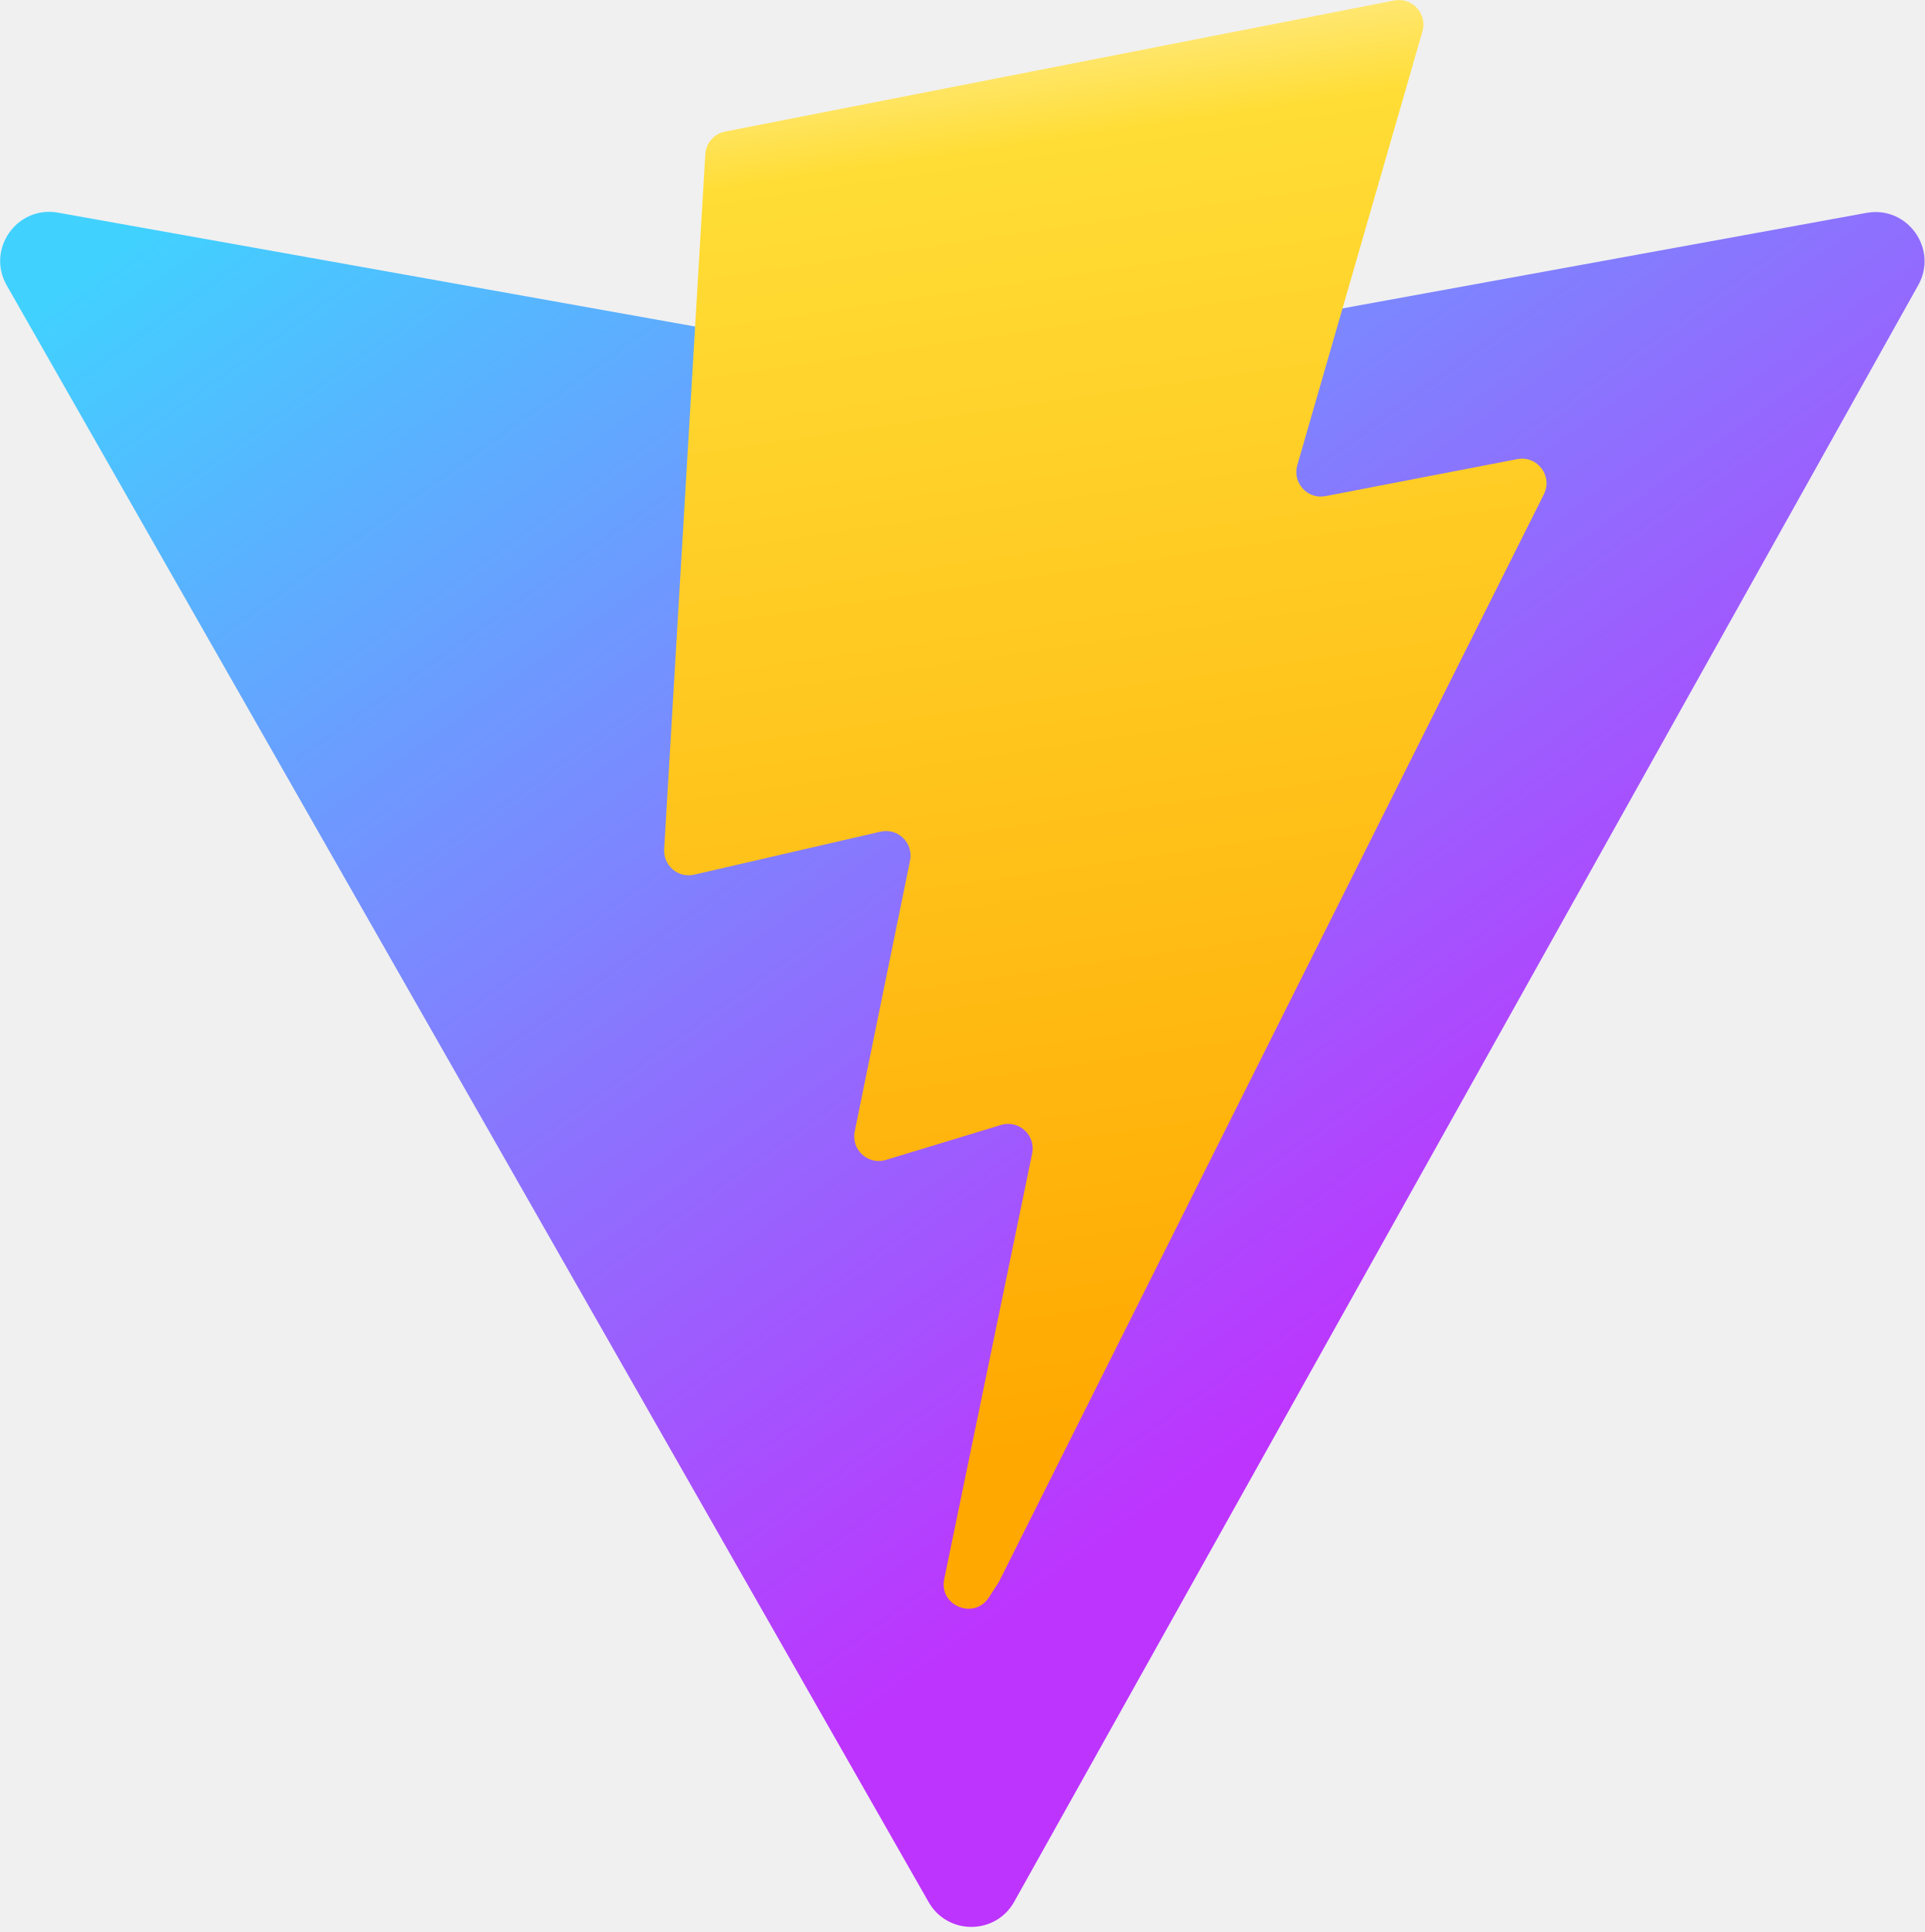
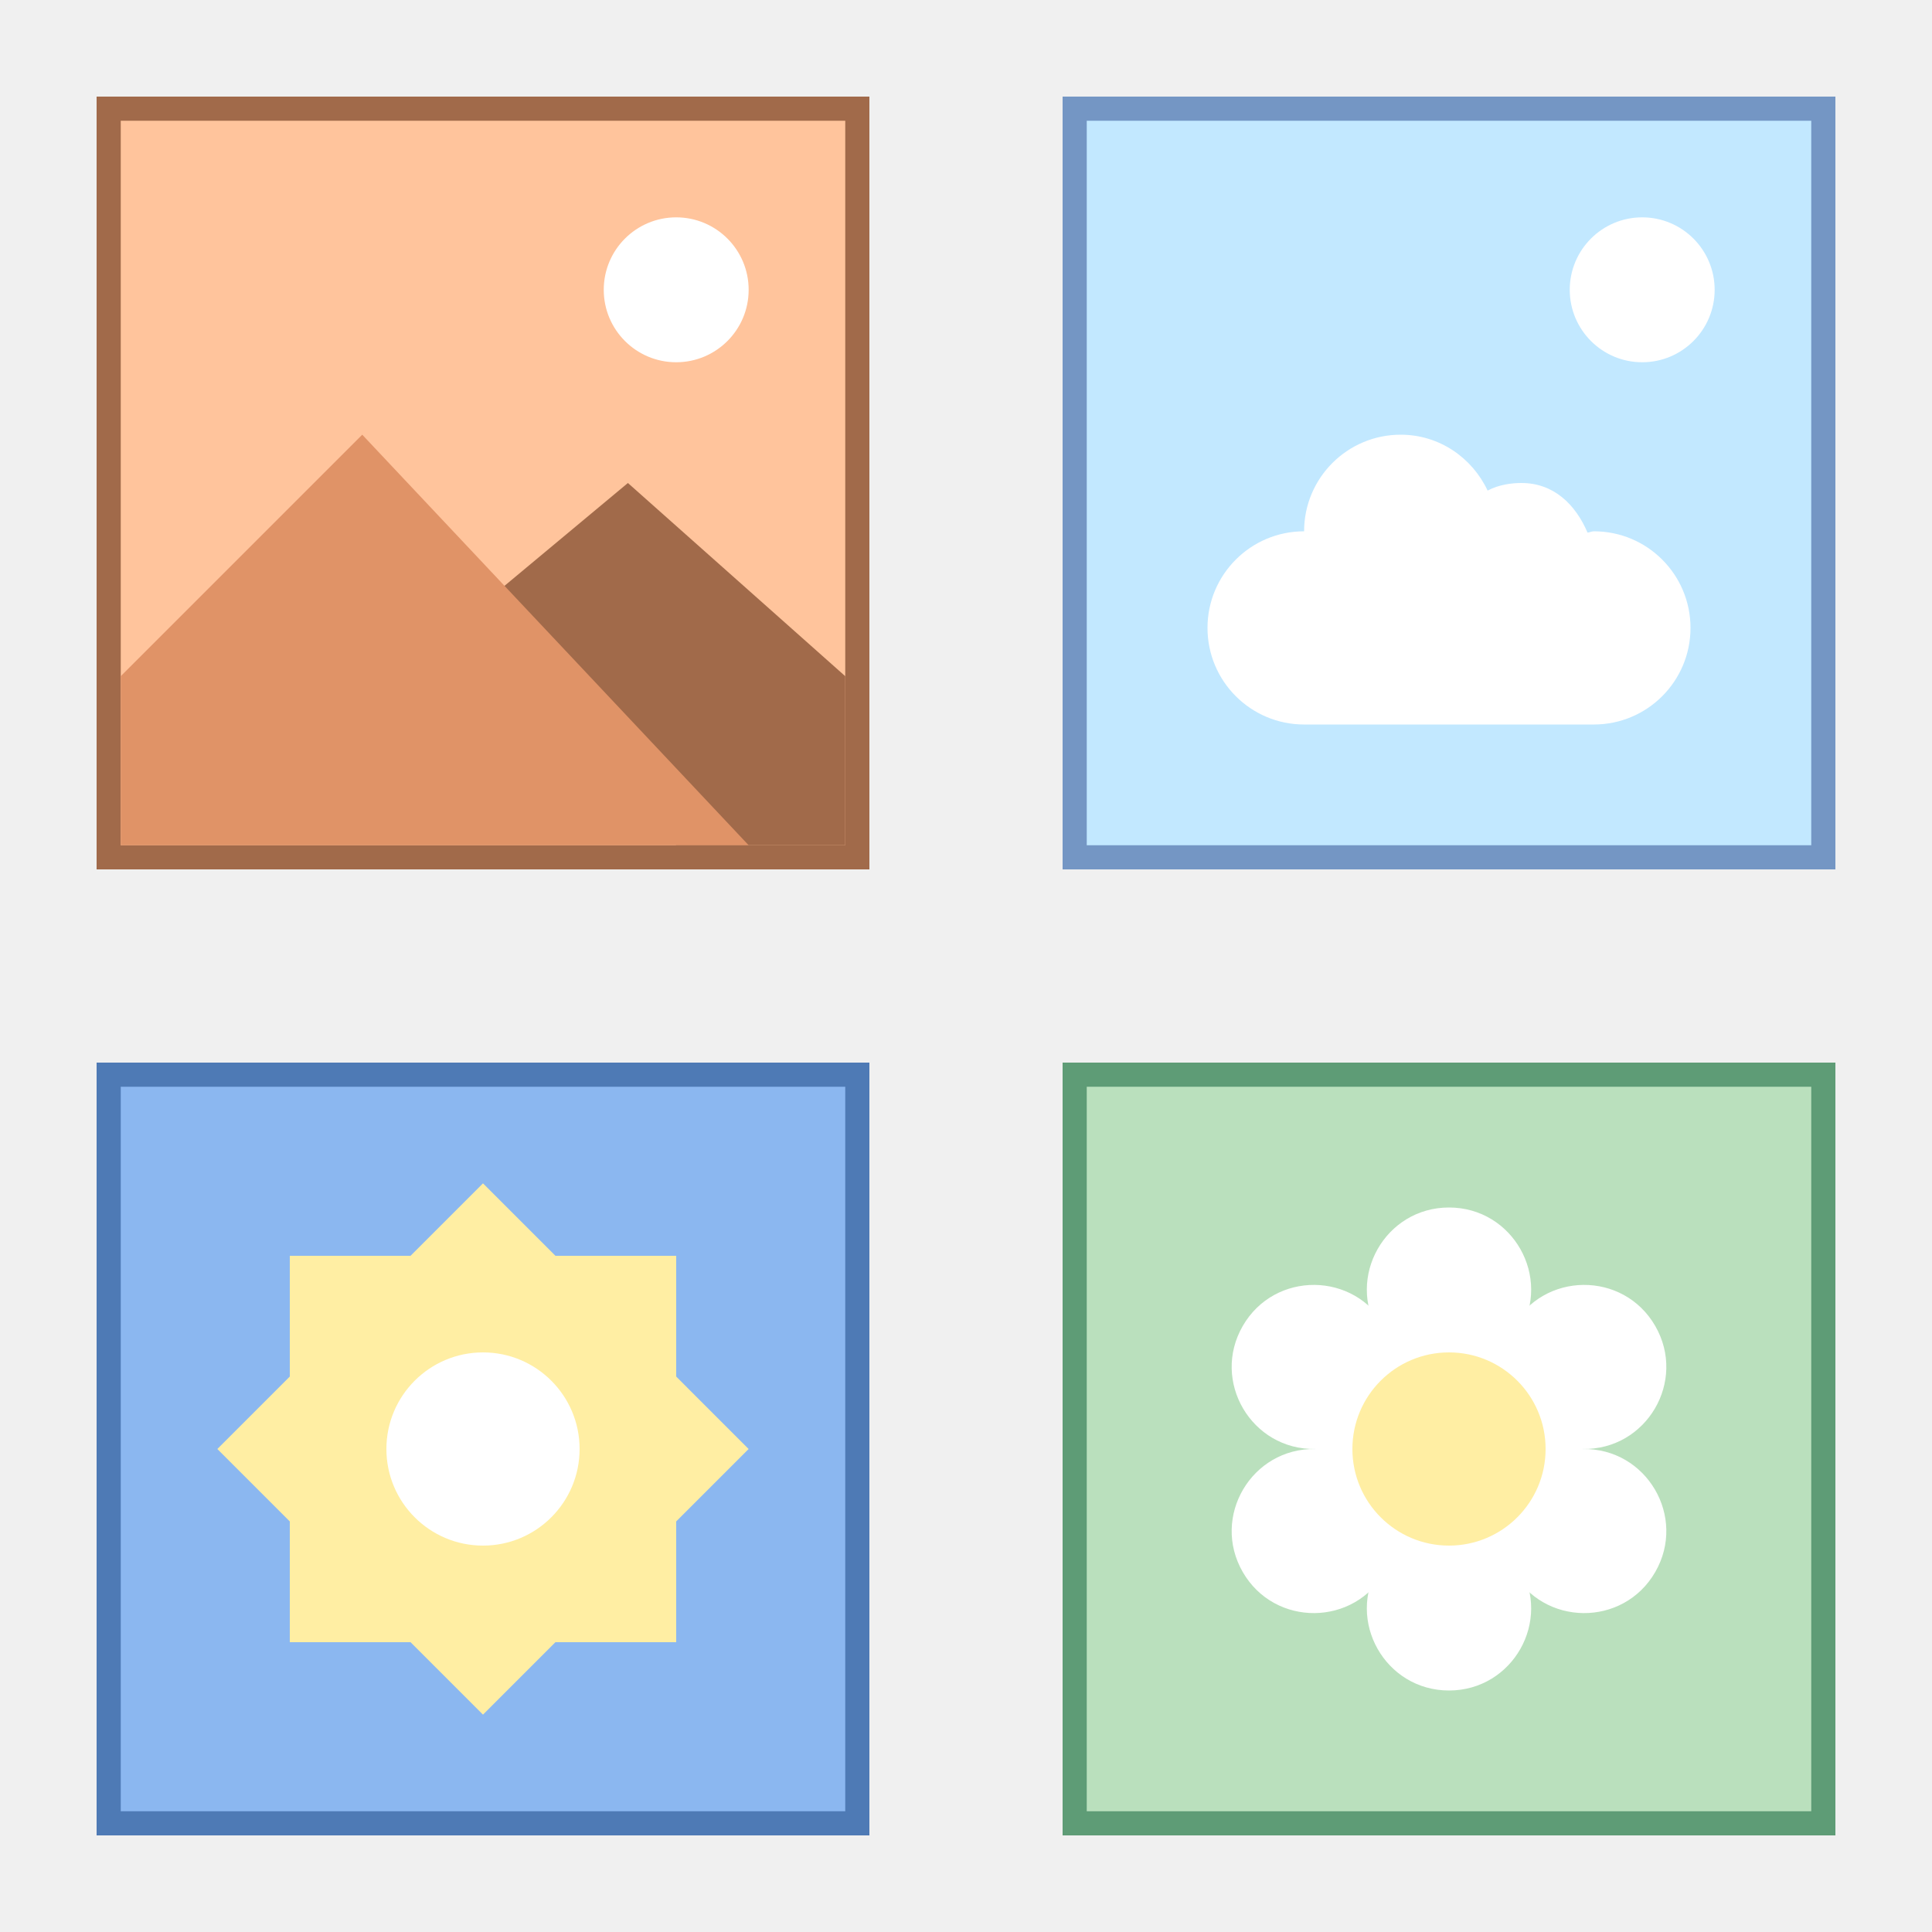
- <svg xmlns="http://www.w3.org/2000/svg" aria-hidden="true" role="img" class="iconify iconify--logos" width="31.88" height="32" preserveAspectRatio="xMidYMid meet" viewBox="0 0 256 257">
-   <defs>
-     <linearGradient id="IconifyId1813088fe1fbc01fb466" x1="-.828%" x2="57.636%" y1="7.652%" y2="78.411%">
-       <stop offset="0%" stop-color="#41D1FF" />
-       <stop offset="100%" stop-color="#BD34FE" />
-     </linearGradient>
-     <linearGradient id="IconifyId1813088fe1fbc01fb467" x1="43.376%" x2="50.316%" y1="2.242%" y2="89.03%">
-       <stop offset="0%" stop-color="#FFEA83" />
-       <stop offset="8.333%" stop-color="#FFDD35" />
-       <stop offset="100%" stop-color="#FFA800" />
-     </linearGradient>
-   </defs>
-   <path fill="url(#IconifyId1813088fe1fbc01fb466)" d="M255.153 37.938L134.897 252.976c-2.483 4.44-8.862 4.466-11.382.048L.875 37.958c-2.746-4.814 1.371-10.646 6.827-9.67l120.385 21.517a6.537 6.537 0 0 0 2.322-.004l117.867-21.483c5.438-.991 9.574 4.796 6.877 9.62Z" />
-   <path fill="url(#IconifyId1813088fe1fbc01fb467)" d="M185.432.063L96.44 17.501a3.268 3.268 0 0 0-2.634 3.014l-5.474 92.456a3.268 3.268 0 0 0 3.997 3.378l24.777-5.718c2.318-.535 4.413 1.507 3.936 3.838l-7.361 36.047c-.495 2.426 1.782 4.5 4.151 3.78l15.304-4.649c2.372-.72 4.652 1.36 4.15 3.788l-11.698 56.621c-.732 3.542 3.979 5.473 5.943 2.437l1.313-2.028l72.516-144.72c1.215-2.423-.88-5.186-3.54-4.672l-25.505 4.922c-2.396.462-4.435-1.77-3.759-4.114l16.646-57.705c.677-2.35-1.37-4.583-3.769-4.113Z" />
+ <svg xmlns="http://www.w3.org/2000/svg" version="1.1" id="Layer_1" x="0px" y="0px" viewBox="0 0 80 80" style="enable-background:new 0 0 80 80;" xml:space="preserve" width="80" height="80">
+   <g>
+     <rect x="4.5" y="4.5" style="fill:#FFC49C;" width="31" height="31" />
+     <g>
+       <path style="fill:#A16A4A;" d="M35,5v30H5V5H35 M36,4H4v32h32V4L36,4z" />
+     </g>
+   </g>
+   <g>
+     <rect x="44.5" y="44.5" style="fill:#BAE0BD;" width="31" height="31" />
+     <g>
+       <path style="fill:#5E9C76;" d="M75,45v30H45V45H75 M76,44H44v32h32V44L76,44z" />
+     </g>
+   </g>
+   <g>
+     <rect x="4.5" y="44.5" style="fill:#8BB7F0;" width="31" height="31" />
+     <g>
+       <path style="fill:#4E7AB5;" d="M35,45v30H5V45H35 M36,44H4v32h32V44L36,44z" />
+     </g>
+   </g>
+   <g>
+     <rect x="12.222" y="52.222" transform="matrix(0.7071 -0.7071 0.7071 0.7071 -36.5685 31.7157)" style="fill:#FFEEA3;" width="15.556" height="15.556" />
+   </g>
+   <g>
+     <rect x="12" y="52" style="fill:#FFEEA3;" width="16" height="16" />
+   </g>
+   <polygon style="fill:#A16A4A;" points="26,20 20,25 28,35 35,35 35,28 " />
+   <circle style="fill:#FFFFFF;" cx="28" cy="12" r="3" />
+   <polygon style="fill:#E09367;" points="31,35 5,35 5,28 15,18 " />
+   <path style="fill:#FFFFFF;" d="M60,60l-2.913-4.855C55.728,52.881,57.359,50,60,50h0c2.641,0,4.272,2.881,2.913,5.145L60,60z" />
+   <path style="fill:#FFFFFF;" d="M60,60l2.913,4.855C64.272,67.119,62.641,70,60,70h0c-2.641,0-4.272-2.881-2.913-5.145L60,60z" />
+   <path style="fill:#FFFFFF;" d="M62,61l-7.54-1.001c-2.64,0.044-4.319-2.808-2.999-5.095l0,0c1.32-2.287,4.631-2.259,5.912,0.05  L62,61z" />
+   <path style="fill:#FFFFFF;" d="M59,59l6.54,1.001c2.64-0.044,4.319,2.808,2.999,5.095l0,0c-1.32,2.287-4.631,2.259-5.912-0.05L59,59  z" />
+   <path style="fill:#FFFFFF;" d="M62,59l-4.627,6.046c-1.282,2.309-4.592,2.337-5.912,0.05l0,0c-1.32-2.287,0.359-5.14,2.999-5.095  L62,59z" />
+   <path style="fill:#FFFFFF;" d="M58,61l4.627-6.046c1.282-2.309,4.592-2.337,5.912-0.05l0,0c1.32,2.287-0.359,5.14-2.999,5.095L58,61  z" />
+   <circle style="fill:#FFEEA3;" cx="60" cy="60" r="4" />
+   <circle style="fill:#FFFFFF;" cx="20" cy="60" r="4" />
+   <g>
+     <rect x="44.5" y="4.5" style="fill:#C2E8FF;" width="31" height="31" />
+     <g>
+       <path style="fill:#7496C4;" d="M75,5v30H45V5H75 M76,4H44v32h32V4L76,4z" />
+     </g>
+   </g>
+   <path style="fill:#FFFFFF;" d="M66,22c-0.094,0-0.172,0.047-0.264,0.053C65.24,20.894,64.341,20,63,20  c-0.409,0-0.934,0.066-1.401,0.314C60.959,18.955,59.601,18,58,18c-2.209,0-4,1.791-4,4c-2.209,0-4,1.791-4,4c0,2.209,1.791,4,4,4  s9.949,0,12,0c2.209,0,4-1.791,4-4C70,23.791,68.209,22,66,22z" />
+   <circle style="fill:#FFFFFF;" cx="68" cy="12" r="3" />
</svg>
